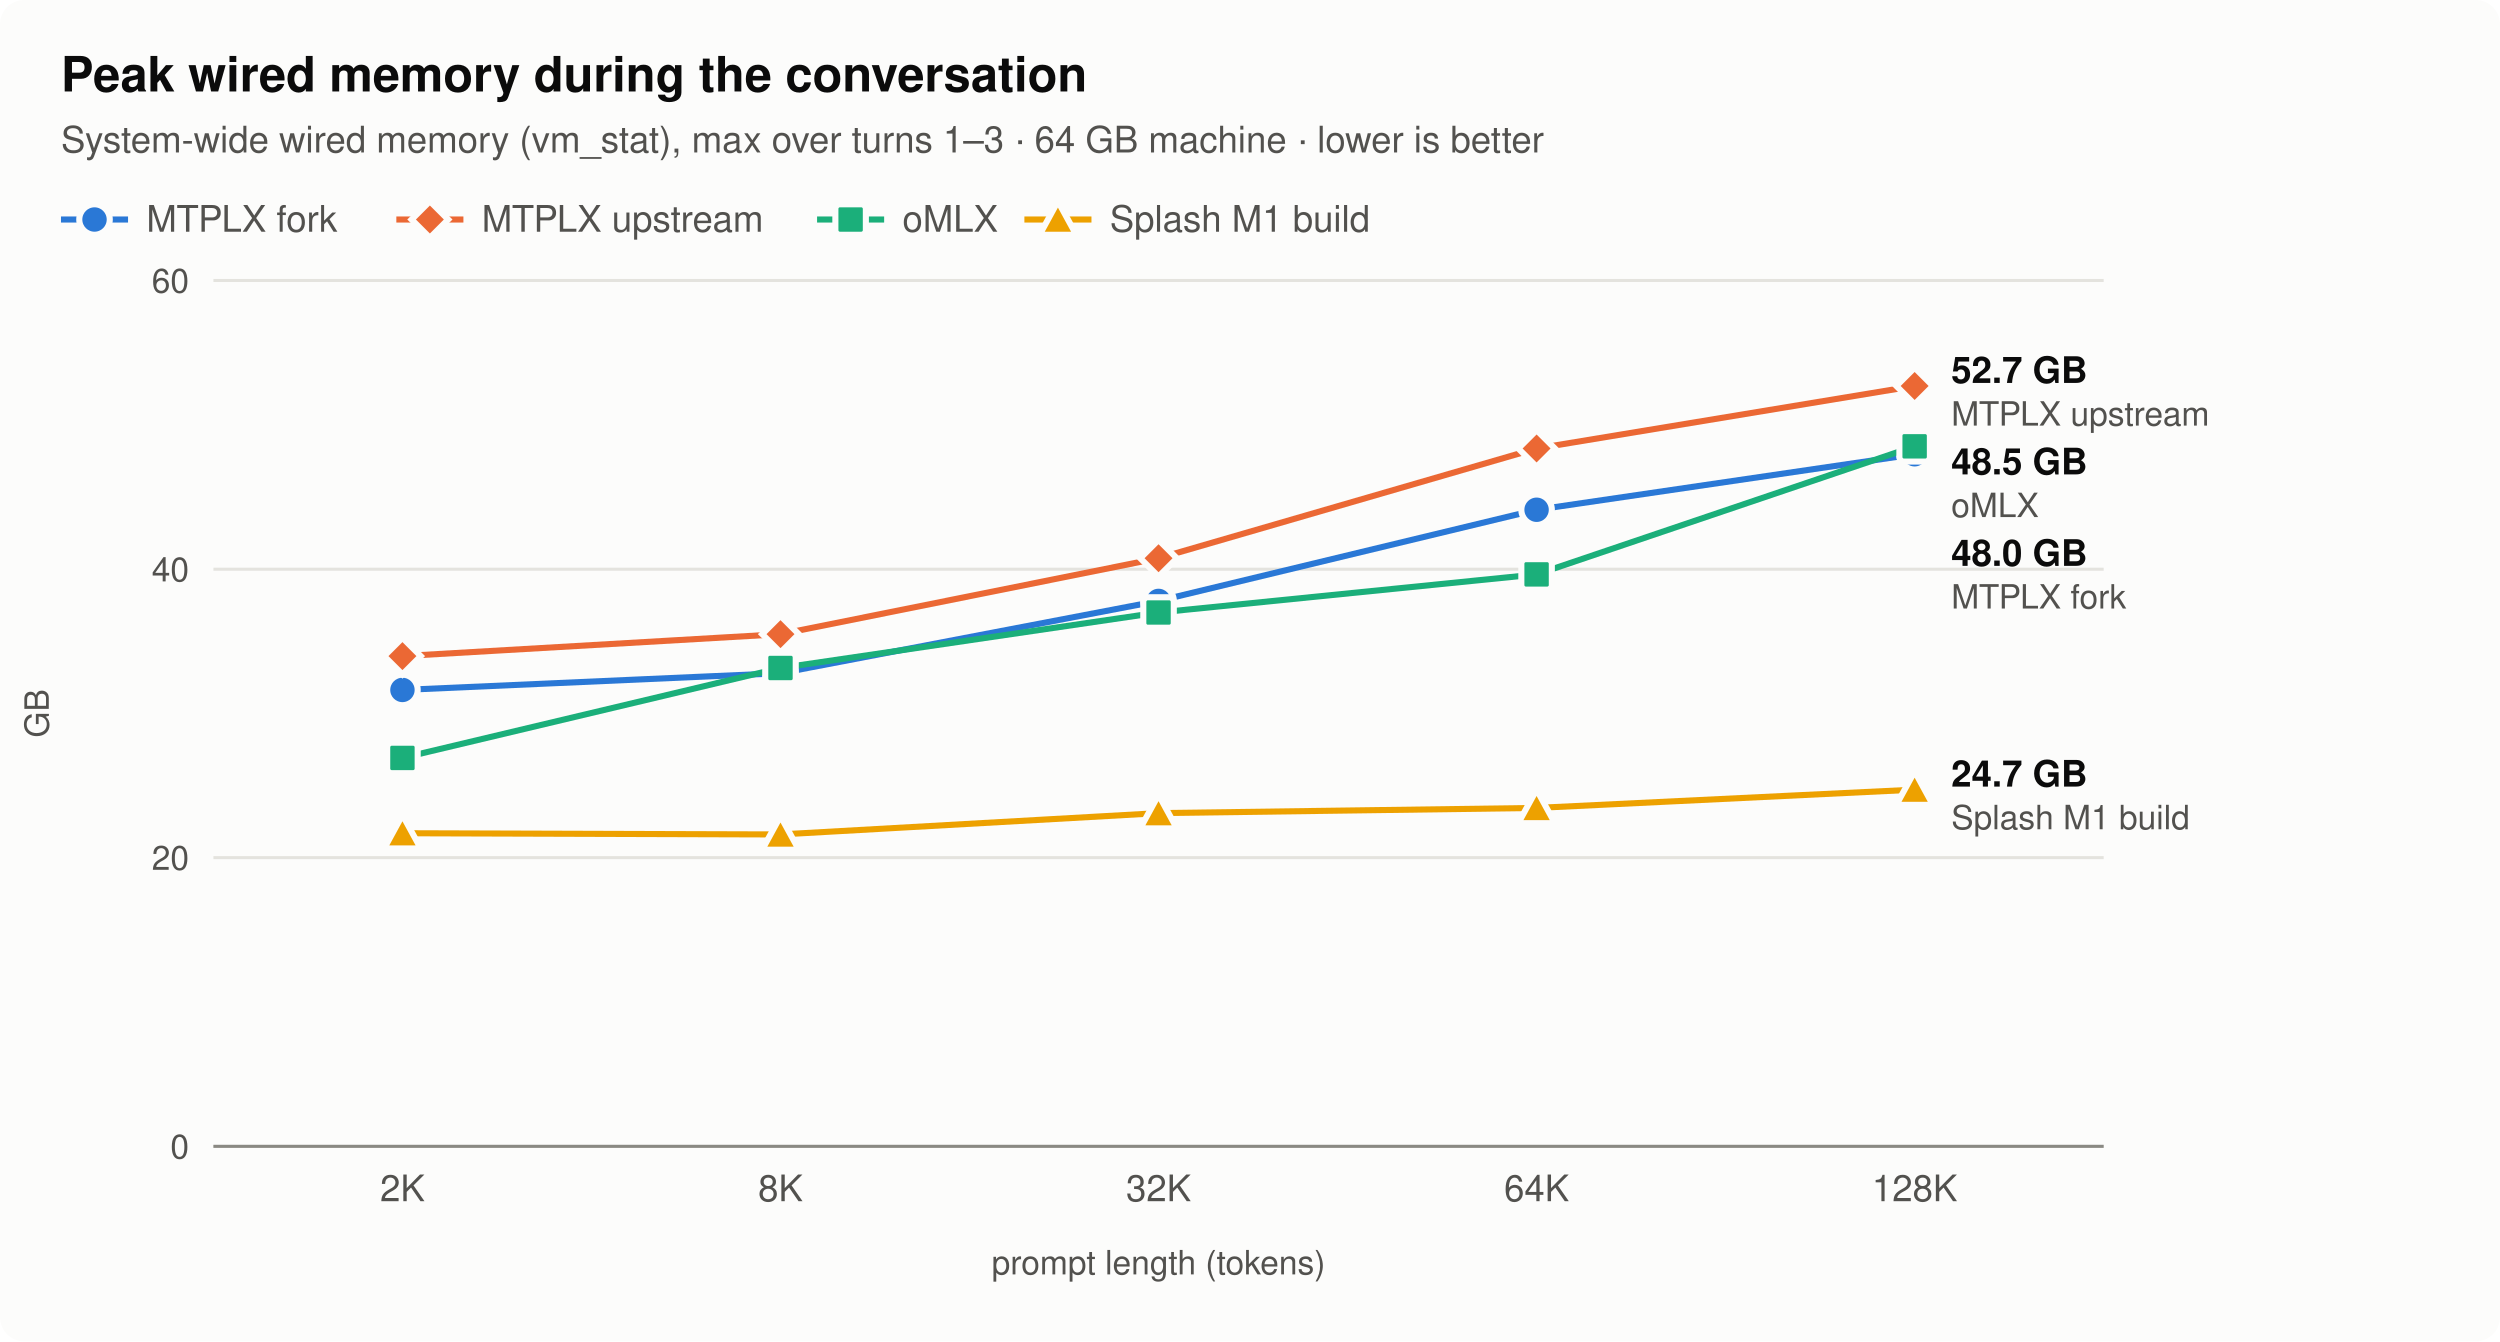
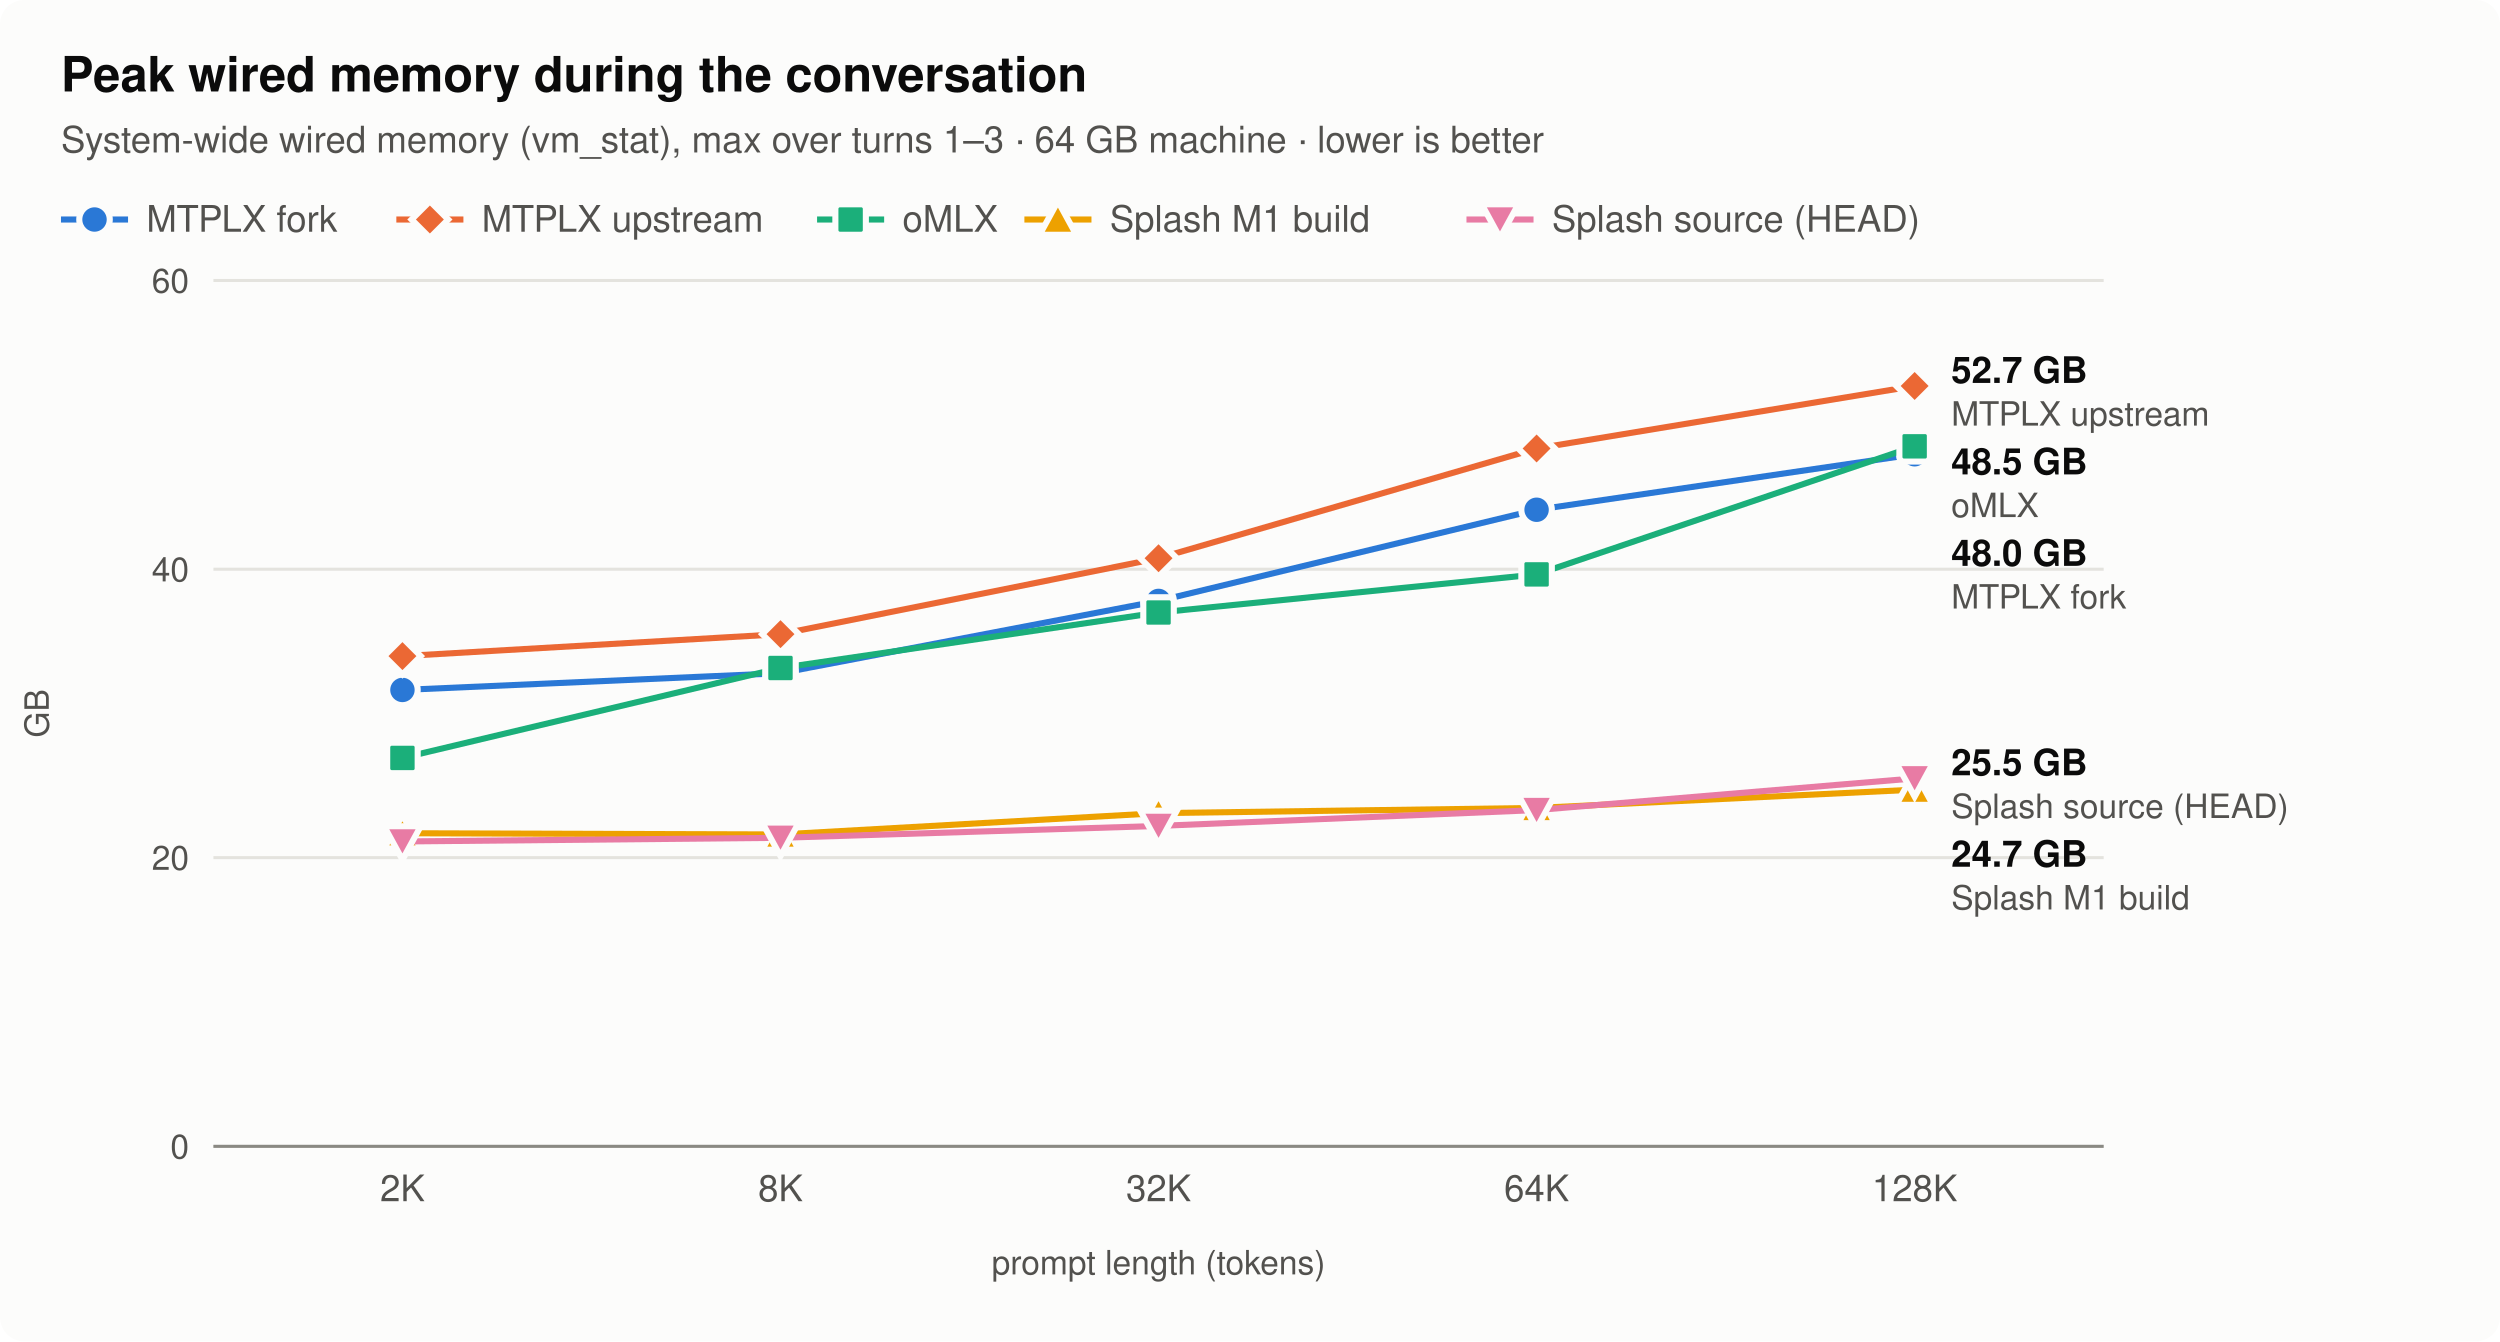
<svg xmlns="http://www.w3.org/2000/svg" viewBox="0 0 820 440" width="820" height="440" role="img" aria-label="Peak wired memory during the conversation" font-family="-apple-system,BlinkMacSystemFont,Segoe UI,Helvetica,Arial,sans-serif">
  <rect width="820" height="440" rx="8" fill="#fcfcfb" />
  <text x="20" y="30" fill="#0b0b0b" font-size="16" font-weight="600">Peak wired memory during the conversation</text>
  <text x="20" y="50" fill="#52514e" font-size="12">System-wide wired memory (vm_stat), max over turns 1–3 · 64 GB machine · lower is better</text>
  <line x1="20" x2="42" y1="72" y2="72" stroke="#2a78d6" stroke-width="2" />
  <circle cx="31" cy="72" r="5" fill="#2a78d6" stroke="#fcfcfb" stroke-width="2" />
  <text x="48" y="76" fill="#52514e" font-size="12">MTPLX fork</text>
  <line x1="130" x2="152" y1="72" y2="72" stroke="#eb6834" stroke-width="2" />
  <path d="M141 66L147 72L141 78L135 72Z" fill="#eb6834" stroke="#fcfcfb" stroke-width="2" />
  <text x="158" y="76" fill="#52514e" font-size="12">MTPLX upstream</text>
  <line x1="268" x2="290" y1="72" y2="72" stroke="#1baf7a" stroke-width="2" />
  <rect x="274" y="67" width="10" height="10" rx="1.5" fill="#1baf7a" stroke="#fcfcfb" stroke-width="2" />
  <text x="296" y="76" fill="#52514e" font-size="12">oMLX</text>
  <line x1="336" x2="358" y1="72" y2="72" stroke="#eda100" stroke-width="2" />
  <path d="M347 66L353 77L341 77Z" fill="#eda100" stroke="#fcfcfb" stroke-width="2" />
  <text x="364" y="76" fill="#52514e" font-size="12">Splash M1 build</text>
+   <line x1="481" x2="503" y1="72" y2="72" stroke="#e87ba4" stroke-width="2" />
+   <path d="M492 78L498 67L486 67Z" fill="#e87ba4" stroke="#fcfcfb" stroke-width="2" />
+   <text x="509" y="76" fill="#52514e" font-size="12">Splash source (HEAD)</text>
  <line x1="70" x2="690" y1="376.0" y2="376.0" stroke="#e4e3de" />
  <text x="62" y="380.0" fill="#52514e" font-size="11" text-anchor="end">0</text>
  <line x1="70" x2="690" y1="281.3" y2="281.3" stroke="#e4e3de" />
  <text x="62" y="285.3" fill="#52514e" font-size="11" text-anchor="end">20</text>
  <line x1="70" x2="690" y1="186.7" y2="186.7" stroke="#e4e3de" />
  <text x="62" y="190.7" fill="#52514e" font-size="11" text-anchor="end">40</text>
  <line x1="70" x2="690" y1="92.0" y2="92.0" stroke="#e4e3de" />
  <text x="62" y="96.0" fill="#52514e" font-size="11" text-anchor="end">60</text>
  <line x1="70" x2="690" y1="376" y2="376" stroke="#8a8983" />
  <text x="132.0" y="394" fill="#52514e" font-size="12" text-anchor="middle">2K</text>
  <text x="256.0" y="394" fill="#52514e" font-size="12" text-anchor="middle">8K</text>
  <text x="380.0" y="394" fill="#52514e" font-size="12" text-anchor="middle">32K</text>
  <text x="504.0" y="394" fill="#52514e" font-size="12" text-anchor="middle">64K</text>
  <text x="628.0" y="394" fill="#52514e" font-size="12" text-anchor="middle">128K</text>
  <text x="380.0" y="418" fill="#52514e" font-size="11" text-anchor="middle">prompt length (tokens)</text>
  <text x="16" y="234.0" fill="#52514e" font-size="11" text-anchor="middle" transform="rotate(-90 16 234.0)">GB</text>
  <polyline points="132.0,226.3 256.0,220.8 380.0,197.1 504.0,167.2 628.0,149.0" fill="none" stroke="#2a78d6" stroke-width="2" stroke-linejoin="round" />
  <circle cx="132.0" cy="226.3" r="5" fill="#2a78d6" stroke="#fcfcfb" stroke-width="2" />
  <circle cx="256.0" cy="220.8" r="5" fill="#2a78d6" stroke="#fcfcfb" stroke-width="2" />
  <circle cx="380.0" cy="197.1" r="5" fill="#2a78d6" stroke="#fcfcfb" stroke-width="2" />
  <circle cx="504.0" cy="167.2" r="5" fill="#2a78d6" stroke="#fcfcfb" stroke-width="2" />
  <circle cx="628.0" cy="149.0" r="5" fill="#2a78d6" stroke="#fcfcfb" stroke-width="2" />
  <polyline points="132.0,215.2 256.0,208.0 380.0,183.1 504.0,147.1 628.0,126.6" fill="none" stroke="#eb6834" stroke-width="2" stroke-linejoin="round" />
  <path d="M132.0 209.2L138.0 215.2L132.0 221.2L126.0 215.2Z" fill="#eb6834" stroke="#fcfcfb" stroke-width="2" />
  <path d="M256.0 202.0L262.0 208.0L256.0 214.0L250.0 208.0Z" fill="#eb6834" stroke="#fcfcfb" stroke-width="2" />
  <path d="M380.0 177.1L386.0 183.1L380.0 189.1L374.0 183.1Z" fill="#eb6834" stroke="#fcfcfb" stroke-width="2" />
  <path d="M504.0 141.1L510.0 147.1L504.0 153.1L498.0 147.1Z" fill="#eb6834" stroke="#fcfcfb" stroke-width="2" />
  <path d="M628.0 120.6L634.0 126.6L628.0 132.6L622.0 126.6Z" fill="#eb6834" stroke="#fcfcfb" stroke-width="2" />
  <polyline points="132.0,248.6 256.0,219.1 380.0,200.9 504.0,188.4 628.0,146.4" fill="none" stroke="#1baf7a" stroke-width="2" stroke-linejoin="round" />
  <rect x="127.0" y="243.6" width="10" height="10" rx="1.5" fill="#1baf7a" stroke="#fcfcfb" stroke-width="2" />
  <rect x="251.0" y="214.1" width="10" height="10" rx="1.5" fill="#1baf7a" stroke="#fcfcfb" stroke-width="2" />
  <rect x="375.0" y="195.9" width="10" height="10" rx="1.5" fill="#1baf7a" stroke="#fcfcfb" stroke-width="2" />
  <rect x="499.0" y="183.4" width="10" height="10" rx="1.5" fill="#1baf7a" stroke="#fcfcfb" stroke-width="2" />
  <rect x="623.0" y="141.4" width="10" height="10" rx="1.5" fill="#1baf7a" stroke="#fcfcfb" stroke-width="2" />
  <polyline points="132.0,273.3 256.0,273.7 380.0,266.7 504.0,265.0 628.0,259.0" fill="none" stroke="#eda100" stroke-width="2" stroke-linejoin="round" />
  <path d="M132.0 267.3L138.0 278.3L126.0 278.3Z" fill="#eda100" stroke="#fcfcfb" stroke-width="2" />
  <path d="M256.0 267.7L262.0 278.7L250.0 278.7Z" fill="#eda100" stroke="#fcfcfb" stroke-width="2" />
  <path d="M380.0 260.7L386.0 271.7L374.0 271.7Z" fill="#eda100" stroke="#fcfcfb" stroke-width="2" />
  <path d="M504.0 259.0L510.0 270.0L498.0 270.0Z" fill="#eda100" stroke="#fcfcfb" stroke-width="2" />
  <path d="M628.0 253.0L634.0 264.0L622.0 264.0Z" fill="#eda100" stroke="#fcfcfb" stroke-width="2" />
+   <polyline points="132.0,276.0 256.0,274.8 380.0,270.9 504.0,265.7 628.0,255.3" fill="none" stroke="#e87ba4" stroke-width="2" stroke-linejoin="round" />
+   <path d="M132.0 282.0L138.0 271.0L126.0 271.0Z" fill="#e87ba4" stroke="#fcfcfb" stroke-width="2" />
+   <path d="M256.0 280.8L262.0 269.8L250.0 269.8Z" fill="#e87ba4" stroke="#fcfcfb" stroke-width="2" />
+   <path d="M380.0 276.9L386.0 265.9L374.0 265.9Z" fill="#e87ba4" stroke="#fcfcfb" stroke-width="2" />
+   <path d="M504.0 271.7L510.0 260.7L498.0 260.7Z" fill="#e87ba4" stroke="#fcfcfb" stroke-width="2" />
+   <path d="M628.0 261.3L634.0 250.3L622.0 250.3Z" fill="#e87ba4" stroke="#fcfcfb" stroke-width="2" />
  <text x="640.0" y="125.6" fill="#0b0b0b" font-size="12" font-weight="600">52.7 GB</text>
  <text x="640.0" y="139.6" fill="#52514e" font-size="11">MTPLX upstream</text>
  <text x="640.0" y="155.6" fill="#0b0b0b" font-size="12" font-weight="600">48.5 GB</text>
  <text x="640.0" y="169.6" fill="#52514e" font-size="11">oMLX</text>
  <text x="640.0" y="185.6" fill="#0b0b0b" font-size="12" font-weight="600">48.0 GB</text>
  <text x="640.0" y="199.6" fill="#52514e" font-size="11">MTPLX fork</text>
-   <text x="640.0" y="258.0" fill="#0b0b0b" font-size="12" font-weight="600">24.7 GB</text>
-   <text x="640.0" y="272.0" fill="#52514e" font-size="11">Splash M1 build</text>
+   <text x="640.0" y="254.3" fill="#0b0b0b" font-size="12" font-weight="600">25.5 GB</text>
+   <text x="640.0" y="268.3" fill="#52514e" font-size="11">Splash source (HEAD)</text>
+   <text x="640.0" y="284.3" fill="#0b0b0b" font-size="12" font-weight="600">24.7 GB</text>
+   <text x="640.0" y="298.3" fill="#52514e" font-size="11">Splash M1 build</text>
</svg>
